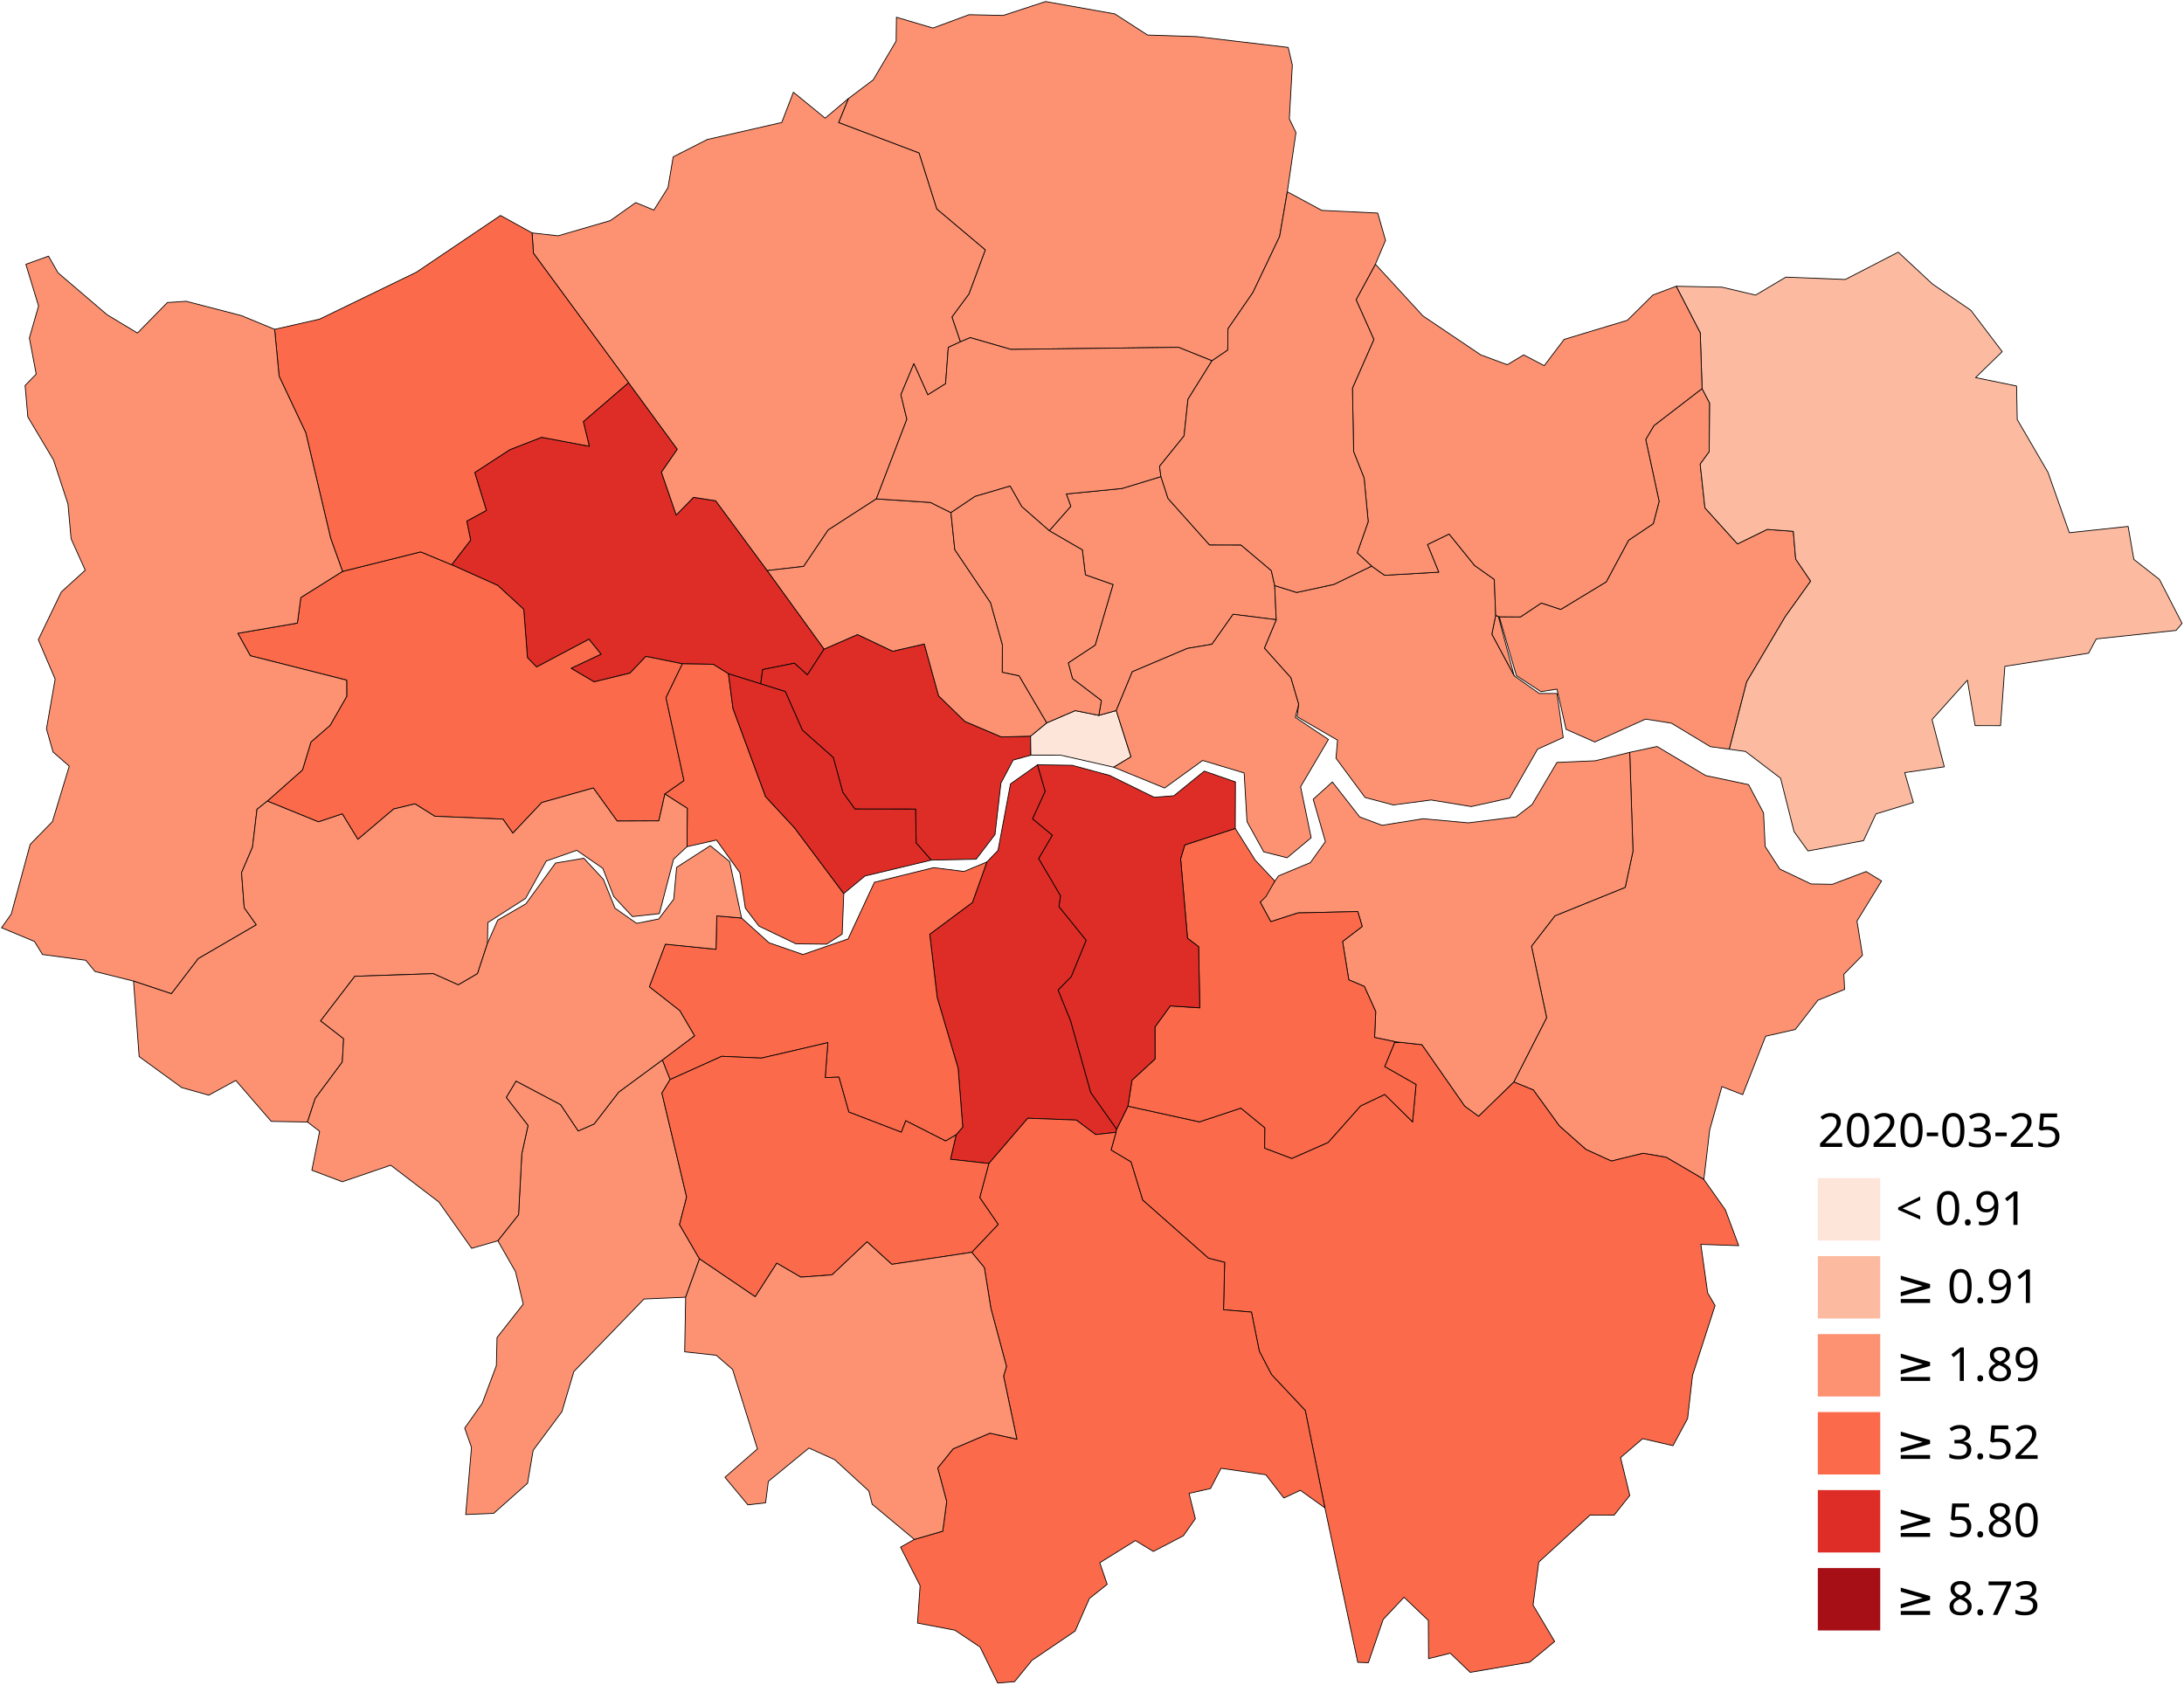
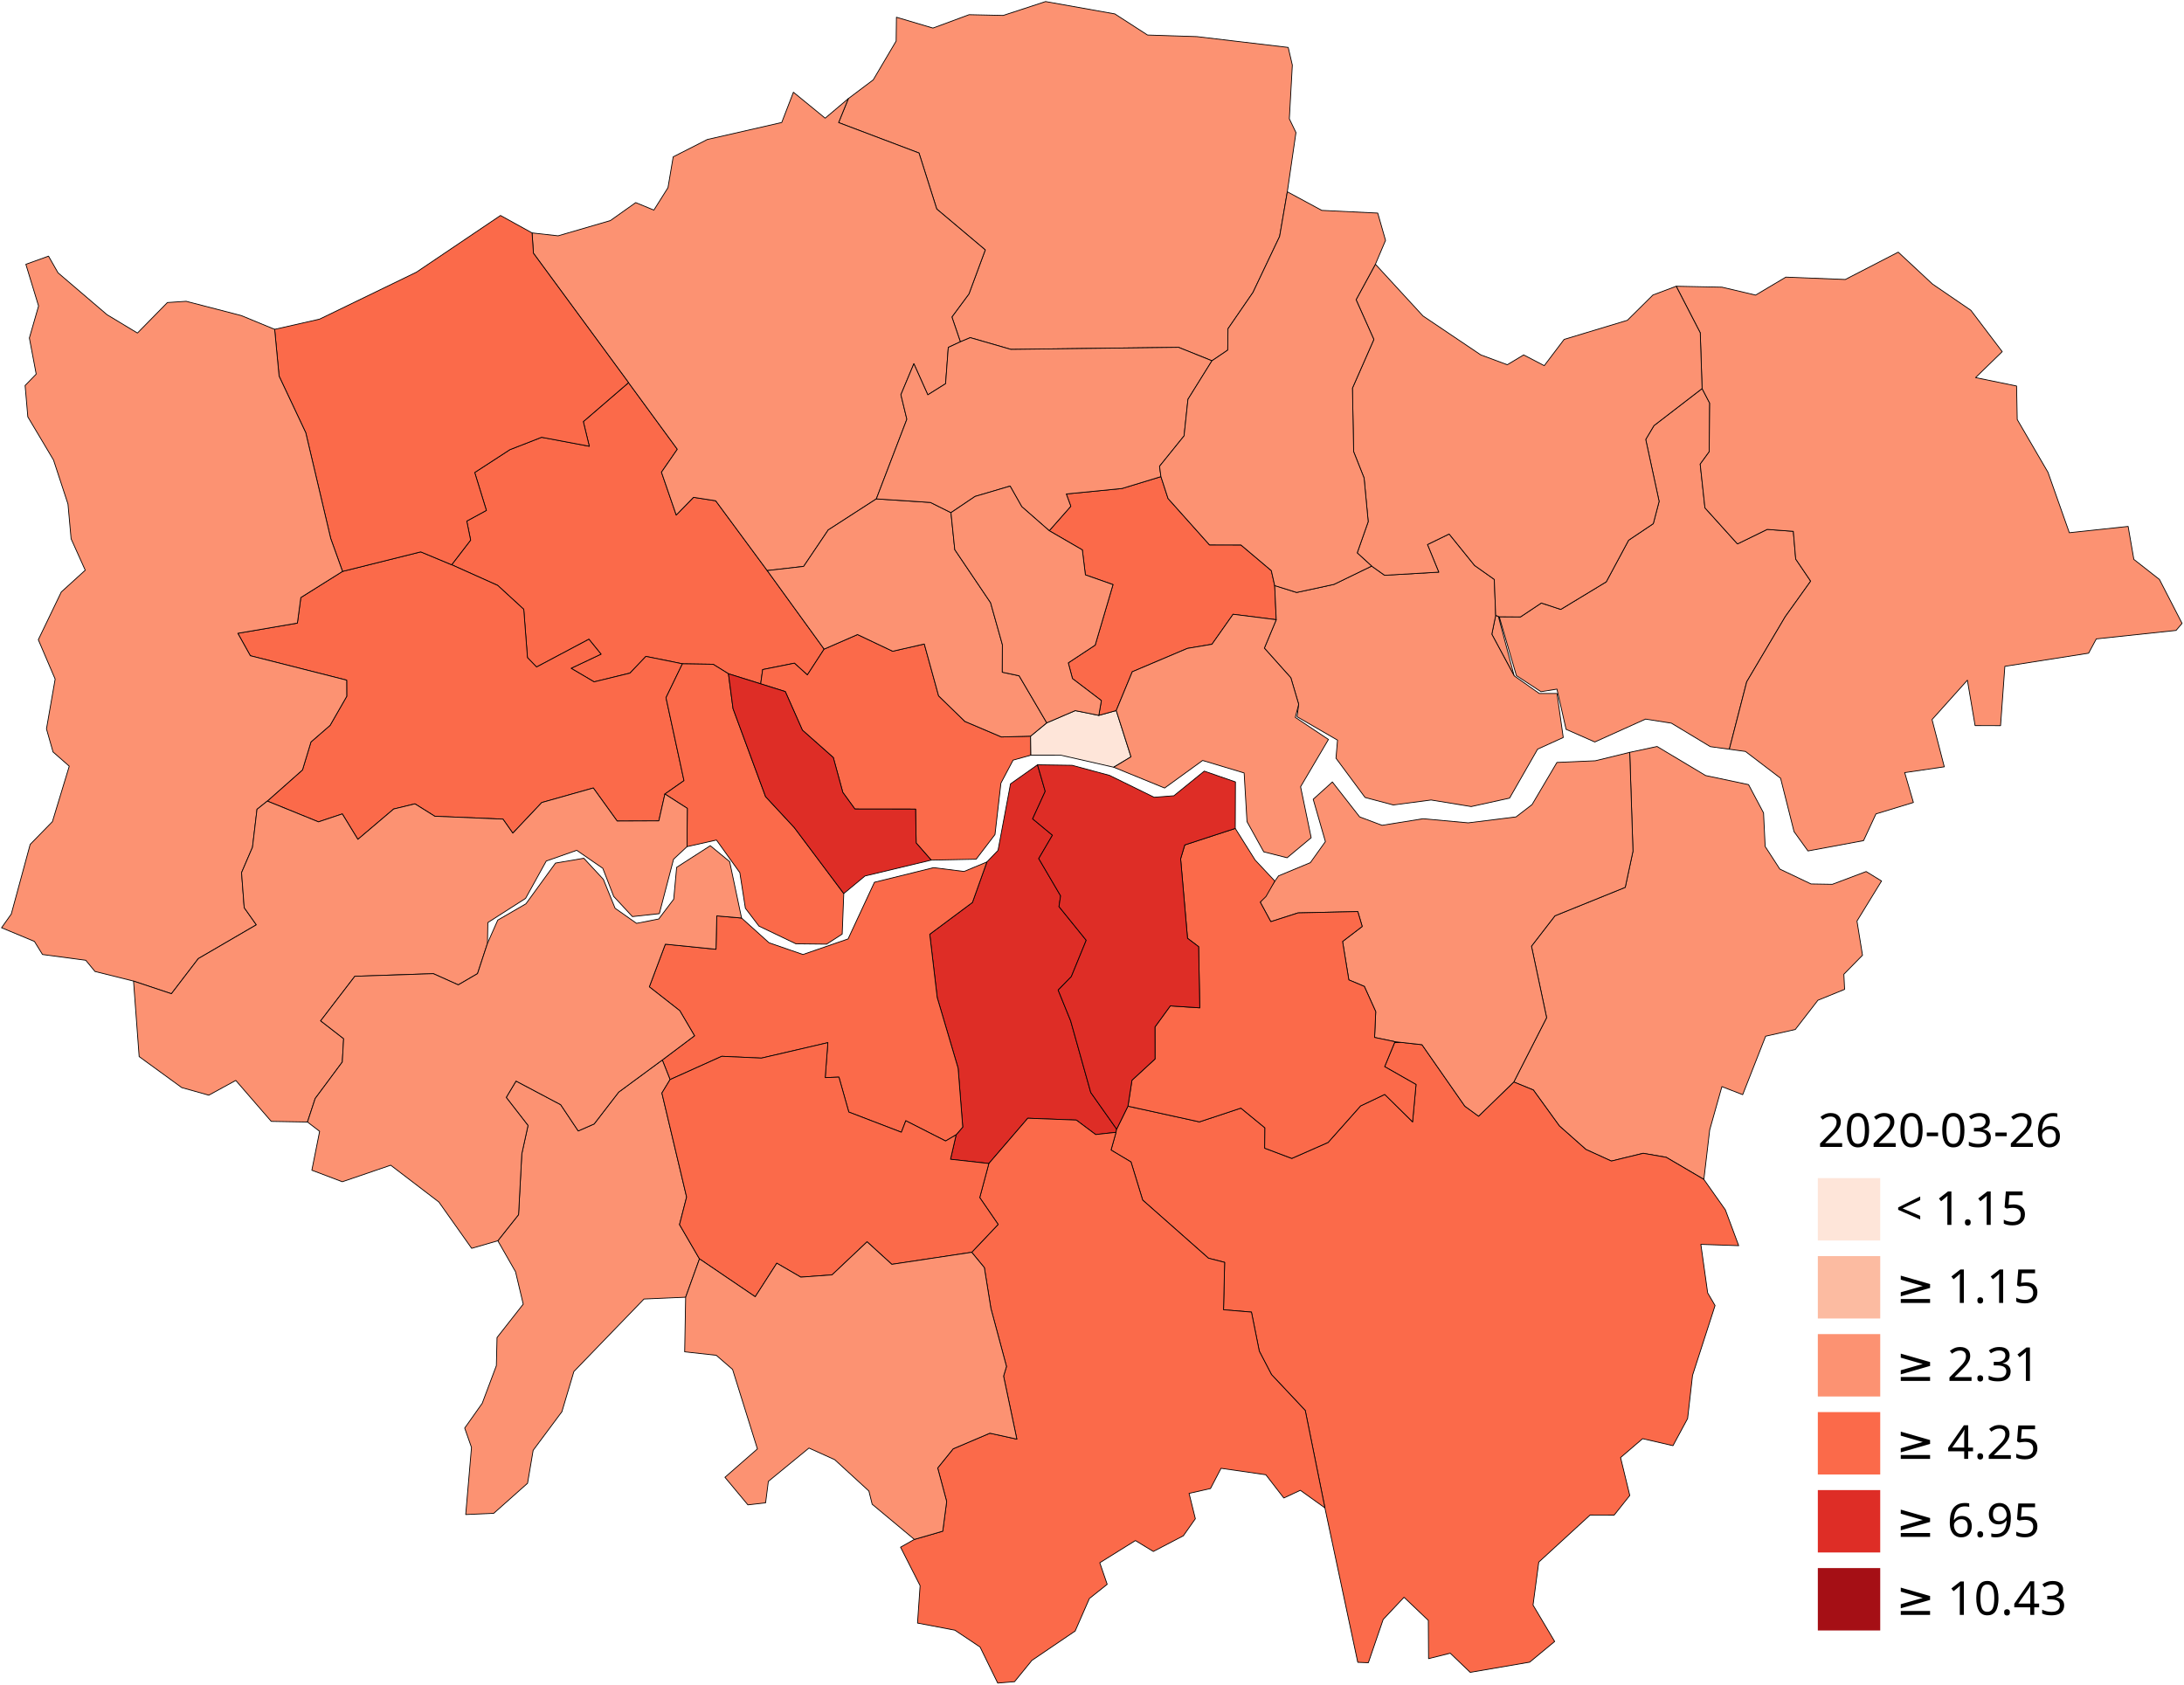
<svg xmlns="http://www.w3.org/2000/svg" version="1.1" baseProfile="tiny" width="1400" height="1080" stroke-linecap="round" stroke-linejoin="round">
  <g id="g1003" transform="translate(1145.275,-14.7215)">
    <g id="g979">
      <path fill="#fcbba1" d="M20 820H60V860H20z" />
      <path fill="#fc9272" d="M20 870H60V910H20z" />
      <path fill="#fb6a4a" d="M20 920H60V960H20z" />
      <path fill="#de2d26" d="M20 970H60V1010H20z" />
      <path fill="#fee5d9" d="M20 770H60V810H20z" />
      <path fill="#a50f15" d="M20 1020H60V1060H20z" />
    </g>
    <g id="g971" font-size="30px" font-family="Verdana" fill="#000">
      <text id="text907" y="1050" x="70" xml:space="preserve">
-         <tspan y="1050" x="70" id="tspan905">≥ 8.73</tspan>
+         <tspan y="1050" x="70" id="tspan905">≥ 10.43</tspan>
      </text>
      <text xml:space="preserve" x="70" y="1000" id="text921">
-         <tspan id="tspan919" x="70" y="1000">≥ 5.80</tspan>
+         <tspan id="tspan919" x="70" y="1000">≥ 6.95</tspan>
      </text>
      <text id="text925" y="950" x="70" xml:space="preserve">
-         <tspan y="950" x="70" id="tspan923">≥ 3.52</tspan>
+         <tspan y="950" x="70" id="tspan923">≥ 4.25</tspan>
      </text>
      <text xml:space="preserve" x="70" y="900" id="text929">
-         <tspan id="tspan927" x="70" y="900">≥ 1.89</tspan>
+         <tspan id="tspan927" x="70" y="900">≥ 2.31</tspan>
      </text>
      <text id="text933" y="850" x="70" xml:space="preserve">
-         <tspan y="850" x="70" id="tspan931">≥ 0.91</tspan>
+         <tspan y="850" x="70" id="tspan931">≥ 1.15</tspan>
      </text>
      <text xml:space="preserve" x="70" y="800" id="text937">
-         <tspan id="tspan935" x="70" y="800">&lt; 0.91</tspan>
+         <tspan id="tspan935" x="70" y="800">&lt; 1.15</tspan>
      </text>
      <text id="text941" y="750" x="20" xml:space="preserve">
-         <tspan y="750" x="20" id="tspan939">2020-03-25</tspan>
+         <tspan y="750" x="20" id="tspan939">2020-03-26</tspan>
      </text>
    </g>
  </g>
  <g id="layer" stroke="#000" stroke-width=".5">
-     <path d="M 491.81 365.79 528.29 416.136 517.533 432.682 509.221 425.157 488.88 429.254 487.62 438.405 466.952 431.947 457.142 425.863 437.446 425.555 414.047 420.808 403.812 431.519 380.834 437.13 366.072 428.443 385.276 419.377 377.509 409.805 343.963 427.603 338.123 421.616 335.737 390.626 319.032 375.298 289.531 362.062 301.685 346.267 299.207 334.068 311.785 327.224 304.3 302.916 326.829 288.28 347.182 280.336 377.752 286.089 373.92 270.289 402.913 245.319 434.18 288.01 424.021 302.73 433.48 330.185 444.566 318.829 458.771 321.028 491.81 365.79 Z" style="fill:#de2d26" />
+     <path d="M 491.81 365.79 528.29 416.136 517.533 432.682 509.221 425.157 488.88 429.254 487.62 438.405 466.952 431.947 457.142 425.863 437.446 425.555 414.047 420.808 403.812 431.519 380.834 437.13 366.072 428.443 385.276 419.377 377.509 409.805 343.963 427.603 338.123 421.616 335.737 390.626 319.032 375.298 289.531 362.062 301.685 346.267 299.207 334.068 311.785 327.224 304.3 302.916 326.829 288.28 347.182 280.336 377.752 286.089 373.92 270.289 402.913 245.319 434.18 288.01 424.021 302.73 433.48 330.185 444.566 318.829 458.771 321.028 491.81 365.79 Z" style="fill:#fb6a4a" />
    <path d="M 825.776 30.396 828.418 41.733 826.499 76.164 830.74 84.978 825.209 122.946 820.27 151.573 803.189 187.472 787.175 210.76 787.002 224.445 776.888 231.286 755.462 222.673 648.056 224.001 621.938 216.465 615.61 219.123 610.189 203.204 621.117 188.444 631.581 160.214 600.476 134.01 589.099 98.097 537.565 78.591 543.829 63.184 559.756 51.196 574.447 26.315 574.636 11.05 598.036 17.991 621.218 9.419 643.082 9.9 670.261 1 714.639 8.915 735.604 22.462 767.295 23.477 825.776 30.396 Z" style="fill:#fc9272" />
    <path d="M 715.804 723.889 715.403 725.912 702.352 727.352 689.937 718.072 658.842 716.886 633.878 745.917 609.306 743.192 612.913 727.499 617.144 722.566 614.169 684.807 600.779 639.551 595.994 598.929 623.345 578.55 632.624 552.592 639.758 545.156 647.763 502.525 665.068 490.301 670.011 507.321 661.949 524.947 674.636 535.457 665.86 550.426 679.868 574.306 678.838 581.212 696.301 602.807 686.761 626.076 678.308 634.734 686.311 654.423 699.214 700.409 715.804 723.889 Z" style="fill:#de2d26" />
    <path d="M 612.913 727.499 606.161 731.478 580.641 718.505 577.797 725.865 544.095 712.921 537.764 690.522 528.981 690.844 530.676 668.433 488.101 678.342 462.686 677.181 429.531 692.109 424.55 679.552 445.197 664.023 435.758 647.946 416.229 632.652 426.499 605.304 458.976 608.564 459.456 587.167 475.362 588.536 492.964 604.388 514.72 611.921 543.643 601.936 560.533 565.616 598.498 556.235 617.973 558.695 632.624 552.592 623.345 578.55 595.994 598.929 600.779 639.551 614.169 684.807 617.144 722.566 612.913 727.499 Z" style="fill:#fb6a4a" />
-     <path d="M 660.636 471.935 660.814 484.134 649.421 487.312 641.61 502.075 637.819 535.003 625.745 550.826 596.93 551.411 587.288 540.425 586.92 518.72 548.025 518.676 540.258 507.989 534.17 485.667 514.353 468.104 503.395 443.366 487.62 438.405 488.88 429.254 509.221 425.157 517.533 432.682 528.29 416.136 549.685 406.805 572.235 417.496 592.496 412.862 601.669 446.097 618.507 462.491 641.934 472.451 660.636 471.935 Z" style="fill:#de2d26" />
+     <path d="M 660.636 471.935 660.814 484.134 649.421 487.312 641.61 502.075 637.819 535.003 625.745 550.826 596.93 551.411 587.288 540.425 586.92 518.72 548.025 518.676 540.258 507.989 534.17 485.667 514.353 468.104 503.395 443.366 487.62 438.405 488.88 429.254 509.221 425.157 517.533 432.682 528.29 416.136 549.685 406.805 572.235 417.496 592.496 412.862 601.669 446.097 618.507 462.491 641.934 472.451 660.636 471.935 Z" style="fill:#fb6a4a" />
    <path d="M 1181.964 624.581 1182.441 634.279 1165.321 641.262 1150.836 659.995 1131.814 664.311 1117.111 701.783 1103.776 696.616 1095.961 724.373 1092.222 756.112 1068.103 741.943 1053.328 739.365 1032.943 744.342 1016.593 736.891 999.597 721.828 982.918 698.788 970.386 693.652 991.424 652.41 981.71 606.594 996.769 587.11 1041.82 568.87 1046.782 545.669 1044.691 482.324 1062.23 478.571 1093.359 497.193 1120.869 503.015 1130.477 521.131 1131.517 542.662 1140.913 557.158 1160.91 566.688 1174.565 566.922 1196.245 558.741 1206.121 564.807 1190.366 590.479 1193.912 612.396 1181.964 624.581 Z" style="fill:#fc9272" />
    <path d="M 704.36 458.633 715.538 455.502 725.001 485.19 713.915 491.857 680.028 484.148 660.814 484.134 660.636 471.935 671.003 463.407 689.238 455.574 704.36 458.633 Z" style="fill:#fee5d9" />
    <path d="M 1108.549 480.323 1096.357 478.673 1071.421 463.619 1054.852 461.009 1022.315 475.676 1003.903 467.565 998.043 441.786 987.784 443.427 972.044 433.11 961.067 395.406 974.646 395.516 988.034 386.588 1000.482 390.685 1029.649 373.009 1043.975 346.332 1059.801 335.713 1063.539 321.446 1054.951 281.729 1060.222 272.857 1091.081 249.099 1095.97 258.495 1095.633 289.65 1089.867 297.551 1092.919 325.594 1113.761 348.696 1132.846 339.389 1149.568 340.627 1151.093 358.413 1160.684 372.562 1144.404 395.324 1119.691 437.082 1108.549 480.323 Z M 970.619 433.258 956.297 406.608 958.769 394.503 960.493 395.181 970.619 433.258 Z" style="fill:#fc9272" />
    <path d="M 543.829 63.184 537.565 78.591 589.099 98.097 600.476 134.01 631.581 160.214 621.117 188.444 610.189 203.204 615.61 219.123 607.88 222.714 606.149 245.975 594.75 253.125 585.805 233.184 577.499 253.044 581.319 268.771 561.759 319.832 530.915 339.745 515.158 363.108 491.81 365.79 458.771 321.028 444.566 318.829 433.48 330.185 424.021 302.73 434.18 288.01 402.913 245.319 341.945 162.348 341.069 149.312 357.764 151.183 391.244 141.42 407.511 129.886 419.152 134.68 428.193 120.311 431.539 100.547 453.375 89.436 501.117 78.523 508.592 59.116 528.948 75.758 543.829 63.184 Z" style="fill:#fc9272" />
    <path d="M 970.386 693.652 982.918 698.788 999.597 721.828 1016.593 736.891 1032.943 744.342 1053.328 739.365 1068.103 741.943 1092.222 756.112 1106.006 775.627 1114.558 798.587 1090.296 797.761 1094.656 828.848 1099.4 836.961 1084.957 881.725 1081.807 909.411 1072.425 926.814 1052.965 922.322 1038.828 934.431 1044.733 958.738 1034.733 971.305 1019.309 971.265 986.38 1001.46 982.713 1028.997 996.579 1052.333 980.577 1065.59 942.441 1072.133 929.649 1059.858 915.742 1063.338 915.589 1038.83 900.023 1023.993 886.652 1038.214 877.145 1065.957 870.365 1065.687 849.298 966.685 836.711 904.256 815.059 881.231 807.24 866.223 802.214 841.162 784.322 839.677 785.03 809.276 774.678 806.646 732.478 769.362 724.999 744.919 712.21 737.287 715.403 725.912 715.804 723.889 723.047 709.158 768.855 719.221 795.443 710.409 810.842 723.045 810.688 736.086 828.077 742.643 851.338 732.407 872.14 709.015 887.653 701.626 905.506 719.227 907.721 695.275 887.596 683.819 894.196 667.829 911.519 669.742 938.985 709.152 947.794 715.59 970.386 693.652 Z" style="fill:#fb6a4a" />
    <path d="M 609.592 328.655 612.041 352.384 634.986 386.396 642.554 413.284 642.495 430.959 653.27 433.229 671.003 463.407 660.636 471.935 641.934 472.451 618.507 462.491 601.669 446.097 592.496 412.862 572.235 417.496 549.685 406.805 528.29 416.136 491.81 365.79 515.158 363.108 530.915 339.745 561.759 319.832 596.445 322.114 609.592 328.655 Z" style="fill:#fc9272" />
    <path d="M 715.403 725.912 712.21 737.287 724.999 744.919 732.478 769.362 774.678 806.646 785.03 809.276 784.322 839.677 802.214 841.162 807.24 866.223 815.059 881.231 836.711 904.256 849.298 966.685 833.552 955.418 822.958 960.353 811.438 945.452 782.718 941.312 775.966 954.292 762.223 957.397 766.253 973.65 758.543 984.594 739.314 994.628 727.832 987.64 704.99 1001.864 709.745 1015.7 698.324 1024.787 689.211 1045.629 661.494 1064.445 650.355 1078.11 639.557 1079 628.263 1055.909 612.116 1045.101 588.153 1040.536 589.815 1016.568 577.283 991.894 586.125 986.903 604.324 981.626 606.839 962.617 601.074 941.104 611 928.817 634.544 918.808 651.822 922.611 643.317 882.217 645.181 876.032 635.189 838.805 630.991 812.661 622.896 802.834 639.843 784.96 628.033 767.76 633.878 745.917 658.842 716.886 689.937 718.072 702.352 727.352 715.403 725.912 Z" style="fill:#fb6a4a" />
    <path d="M 289.531 362.062 319.032 375.298 335.737 390.626 338.123 421.616 343.963 427.603 377.509 409.805 385.276 419.377 366.072 428.443 380.834 437.13 403.812 431.519 414.047 420.808 437.446 425.555 426.925 447.283 438.452 500.45 426.222 509.034 422.327 526.249 395.612 526.362 380.327 505.171 347.297 514.493 328.729 534.129 322.419 525.143 278.708 523.294 265.993 515.34 252.341 518.65 229.401 538.116 219.426 521.791 204.163 526.892 171.356 513.568 193.904 493.596 199.338 475.656 211.598 465.017 222.264 446.424 222.229 436.051 160.463 420.383 152.443 406.002 190.633 399.456 192.834 383.072 219.571 366.314 269.698 353.798 289.531 362.062 Z" style="fill:#fb6a4a" />
    <path d="M 970.386 693.652 947.794 715.59 938.985 709.152 911.519 669.742 894.196 667.829 881.146 665.091 881.884 648.547 874.571 632.38 864.634 628.188 860.626 603.566 873.214 593.946 870.382 584.4 832.061 585.259 814.616 590.874 807.83 578.35 819.572 561.513 839.979 553.028 849.609 539.531 841.799 512.4 854.082 501.307 871.568 523.7 885.949 529.107 912.242 524.878 941.171 527.522 971.823 523.709 982.09 515.805 998.031 488.798 1022.642 487.725 1044.691 482.324 1046.782 545.669 1041.82 568.87 996.769 587.11 981.71 606.594 991.424 652.41 970.386 693.652 Z" style="fill:#fc9272" />
-     <path d="M 817.114 375.419 818.101 397.297 790.445 393.805 776.901 413.022 761.128 415.696 725.822 430.657 715.538 455.502 704.36 458.633 706.008 449.136 687.481 435.041 684.783 424.949 702.042 413.568 713.463 374.786 695.77 368.556 693.802 352.539 672.595 340.249 686.407 324.568 683.518 316.67 719.228 313.166 744.185 305.561 748.747 319.583 775.324 349.326 795.47 349.37 814.955 365.826 817.114 375.419 Z" style="fill:#fc9272" />
+     <path d="M 817.114 375.419 818.101 397.297 790.445 393.805 776.901 413.022 761.128 415.696 725.822 430.657 715.538 455.502 704.36 458.633 706.008 449.136 687.481 435.041 684.783 424.949 702.042 413.568 713.463 374.786 695.77 368.556 693.802 352.539 672.595 340.249 686.407 324.568 683.518 316.67 719.228 313.166 744.185 305.561 748.747 319.583 775.324 349.326 795.47 349.37 814.955 365.826 817.114 375.419 Z" style="fill:#fb6a4a" />
    <path d="M 466.952 431.947 469.89 454.254 490.76 510.712 509.159 530.537 540.883 572.85 539.867 598.842 529.88 605.284 510.212 605.077 486.525 593.729 477.809 582.267 474.264 559.473 459.27 538.531 440.397 542.78 440.576 518.234 426.222 509.034 438.452 500.45 426.925 447.283 437.446 425.555 457.142 425.863 466.952 431.947 Z" style="fill:#fb6a4a" />
    <path d="M 776.888 231.286 761.517 255.977 759.017 279.442 743.299 298.927 744.185 305.561 719.228 313.166 683.518 316.67 686.407 324.568 672.595 340.249 654.946 324.779 647.496 311.626 625.008 318.269 609.592 328.655 596.445 322.114 561.759 319.832 581.319 268.771 577.499 253.044 585.805 233.184 594.75 253.125 606.149 245.975 607.88 222.714 615.61 219.123 621.938 216.465 648.056 224.001 755.462 222.673 776.888 231.286 Z" style="fill:#fc9272" />
    <path d="M 341.069 149.312 341.945 162.348 402.913 245.319 373.92 270.289 377.752 286.089 347.182 280.336 326.829 288.28 304.3 302.916 311.785 327.224 299.207 334.068 301.685 346.267 289.531 362.062 269.698 353.798 219.571 366.314 211.994 345.232 196.003 277.432 178.895 241.135 176.058 211.138 204.865 204.592 266.901 174.513 320.833 138.141 341.069 149.312 Z" style="fill:#fb6a4a" />
-     <path d="M 1364.18 337.481 1367.848 358.616 1384.264 371.487 1398.753 399.635 1394.921 404.155 1343.777 409.591 1338.86 418.747 1285.164 427.184 1282.405 465.213 1266.087 465.17 1261.147 436.057 1238.486 461.312 1246.344 491.594 1220.957 495.313 1226.537 514.47 1202.548 521.779 1194.589 538.919 1158.953 545.542 1150.028 533.14 1141.407 498.94 1118.868 481.745 1108.549 480.323 1119.691 437.082 1144.404 395.324 1160.684 372.562 1151.093 358.413 1149.568 340.627 1132.846 339.389 1113.761 348.696 1092.919 325.594 1089.867 297.551 1095.633 289.65 1095.97 258.495 1091.081 249.099 1089.903 213.381 1074.476 183.509 1103.849 184.109 1125.37 189.183 1144.774 177.666 1182.886 179.169 1216.809 161.649 1238.785 182.105 1263.379 198.928 1283.478 225.442 1266.385 242.072 1292.678 247.471 1293.096 268.958 1312.808 302.789 1326.493 341.528 1364.18 337.481 Z" style="fill:#fcbba1" />
+     <path d="M 1364.18 337.481 1367.848 358.616 1384.264 371.487 1398.753 399.635 1394.921 404.155 1343.777 409.591 1338.86 418.747 1285.164 427.184 1282.405 465.213 1266.087 465.17 1261.147 436.057 1238.486 461.312 1246.344 491.594 1220.957 495.313 1226.537 514.47 1202.548 521.779 1194.589 538.919 1158.953 545.542 1150.028 533.14 1141.407 498.94 1118.868 481.745 1108.549 480.323 1119.691 437.082 1144.404 395.324 1160.684 372.562 1151.093 358.413 1149.568 340.627 1132.846 339.389 1113.761 348.696 1092.919 325.594 1089.867 297.551 1095.633 289.65 1095.97 258.495 1091.081 249.099 1089.903 213.381 1074.476 183.509 1103.849 184.109 1125.37 189.183 1144.774 177.666 1182.886 179.169 1216.809 161.649 1238.785 182.105 1263.379 198.928 1283.478 225.442 1266.385 242.072 1292.678 247.471 1293.096 268.958 1312.808 302.789 1326.493 341.528 1364.18 337.481 Z" style="fill:#fc9272" />
    <path d="M 176.058 211.138 178.895 241.135 196.003 277.432 211.994 345.232 219.571 366.314 192.834 383.072 190.633 399.456 152.443 406.002 160.463 420.383 222.229 436.051 222.264 446.424 211.598 465.017 199.338 475.656 193.904 493.596 171.356 513.568 164.751 518.84 161.857 543.143 154.849 559.447 156.543 581.904 164.314 592.889 127.125 614.544 109.885 637.073 85.6 628.966 60.88 622.801 54.981 615.614 27.244 611.927 22.068 603.541 1 594.765 7.229 585.98 19.346 541.332 33.603 526.732 44.394 491.194 33.998 482.07 29.784 467.293 35.35 435.355 24.553 410.119 39.284 379.51 54.639 365.554 45.586 345.435 43.567 323.114 34.305 294.916 17.838 267.261 16.093 247.132 23.2 239.823 18.827 216.674 24.721 196.164 16.571 169.444 31.105 164.21 37.199 174.897 68.602 201.738 88.11 213.509 107.302 193.949 119.341 193.156 154.683 202.31 176.058 211.138 Z" style="fill:#fc9272" />
    <path d="M 426.222 509.034 440.576 518.234 440.397 542.78 431.772 550.837 422.656 585.729 405.389 587.62 393.411 574.697 386.417 556.672 369.701 545.126 350.165 551.996 336.919 575.944 312.731 591.436 312.473 604.794 306.117 624.182 293.756 631.385 277.768 624.206 227.456 625.891 205.549 654.449 220.277 665.884 219.424 680.845 202.042 704.241 197.102 719.315 173.873 718.906 151.146 692.652 133.822 702.116 116.51 697.255 89.198 677.373 85.6 628.966 109.885 637.073 127.125 614.544 164.314 592.889 156.543 581.904 154.849 559.447 161.857 543.143 164.751 518.84 171.356 513.568 204.163 526.892 219.426 521.791 229.401 538.116 252.341 518.65 265.993 515.34 278.708 523.294 322.419 525.143 328.729 534.129 347.297 514.493 380.327 505.171 395.612 526.362 422.327 526.249 426.222 509.034 Z" style="fill:#fc9272" />
    <path d="M 672.595 340.249 693.802 352.539 695.77 368.556 713.463 374.786 702.042 413.568 684.783 424.949 687.481 435.041 706.008 449.136 704.36 458.633 689.238 455.574 671.003 463.407 653.27 433.229 642.495 430.959 642.554 413.284 634.986 386.396 612.041 352.384 609.592 328.655 625.008 318.269 647.496 311.626 654.946 324.779 672.595 340.249 Z" style="fill:#fc9272" />
    <path d="M 487.62 438.405 503.395 443.366 514.353 468.104 534.17 485.667 540.258 507.989 548.025 518.676 586.92 518.72 587.288 540.425 596.93 551.411 554.479 561.591 540.883 572.85 509.159 530.537 490.76 510.712 469.89 454.254 466.952 431.947 487.62 438.405 Z" style="fill:#de2d26" />
    <path d="M 429.531 692.109 424.289 700.742 440.132 767.399 435.592 785.059 448.379 807.056 439.518 831.638 412.812 832.79 367.86 879.286 360.191 905.039 341.769 929.78 338.177 950.9 316.485 970.189 298.538 970.966 302.238 927.937 297.885 915.528 309.122 899.632 318.181 875.505 318.605 857.485 335.402 836.069 330.471 815.302 319.12 795.44 332.418 778.696 334.478 739.763 338.479 721.552 324.508 703.551 330.79 693.05 359.401 708.195 370.653 725.041 380.859 720.567 396.595 700.142 424.55 679.552 429.531 692.109 Z" style="fill:#fc9272" />
    <path d="M 804.578 551.373 817.211 564.843 811.615 574.606 811.437 574.841 807.83 578.35 814.616 590.874 832.061 585.259 870.382 584.4 873.214 593.946 860.626 603.566 864.634 628.188 874.571 632.38 881.884 648.547 881.146 665.091 894.196 667.829 887.596 683.819 907.721 695.275 905.506 719.227 887.653 701.626 872.14 709.015 851.338 732.407 828.077 742.643 810.688 736.086 810.842 723.045 795.443 710.409 768.855 719.221 723.047 709.158 725.619 692.526 740.41 678.895 740.365 658.37 750.179 644.874 769.085 646.112 768.364 606.93 761.236 601.532 756.811 550.57 759.465 541.682 791.831 531.101 804.578 551.373 Z" style="fill:#fb6a4a" />
    <path d="M 612.913 727.499 609.306 743.192 633.878 745.917 628.033 767.76 639.843 784.96 622.896 802.834 571.679 810.551 555.811 796.108 533.37 817.304 513.332 818.764 497.943 809.822 484.119 831.333 448.379 807.056 435.592 785.059 440.132 767.399 424.289 700.742 429.531 692.109 462.686 677.181 488.101 678.342 530.676 668.433 528.981 690.844 537.764 690.522 544.095 712.921 577.797 725.865 580.641 718.505 606.161 731.478 612.913 727.499 Z" style="fill:#fb6a4a" />
    <path d="M 958.769 394.503 956.297 406.608 970.619 433.258 986.72 444.584 998.073 444.572 1002.082 472.821 985.652 480.272 967.678 511.663 943.071 517.074 917.375 512.869 893.13 516.055 875.033 511.24 856.399 486.084 857.392 474.493 831.448 459.499 832.49 451.551 827.45 434.493 810.481 415.524 818.101 397.297 817.114 375.419 831.183 379.816 855.061 374.658 879.263 362.918 887.548 368.794 922.275 366.793 915.031 349.105 928.932 342.34 945.231 362.508 957.89 371.464 958.769 394.503 Z" style="fill:#fc9272" />
    <path d="M 881.673 169.389 912.151 202.542 949.187 227.493 966.194 233.822 976.695 227.526 989.909 234.411 1002.651 217.577 1043.198 205.328 1059.569 189.118 1074.476 183.509 1089.903 213.381 1091.081 249.099 1060.222 272.857 1054.951 281.729 1063.539 321.446 1059.801 335.713 1043.975 346.332 1029.649 373.009 1000.482 390.685 988.034 386.588 974.646 395.516 961.067 395.406 960.493 395.181 958.769 394.503 957.89 371.464 945.231 362.508 928.932 342.34 915.031 349.105 922.275 366.793 887.548 368.794 879.263 362.918 870.006 354.468 877.051 334.427 874.413 306.44 867.712 289.562 866.945 248.842 880.675 217.638 869.282 192.151 881.673 169.389 Z" style="fill:#fc9272" />
    <path d="M 475.362 588.536 459.456 587.167 458.976 608.564 426.499 605.304 416.229 632.652 435.758 647.946 445.197 664.023 424.55 679.552 396.595 700.142 380.859 720.567 370.653 725.041 359.401 708.195 330.79 693.05 324.508 703.551 338.479 721.552 334.478 739.763 332.418 778.696 319.12 795.44 302.352 800.298 281.327 770.611 250.458 747.007 219.422 757.609 199.906 750.219 204.89 725.281 197.102 719.315 202.042 704.241 219.424 680.845 220.277 665.884 205.549 654.449 227.456 625.891 277.768 624.206 293.756 631.385 306.117 624.182 312.473 604.794 319.072 589.883 337.132 579.422 356.093 553.316 374.242 550.222 386.771 563.734 394.285 582.272 408.042 591.948 422.255 589.161 431.875 576.446 433.743 556.045 455.309 542.168 467.725 552.387 475.362 588.536 Z" style="fill:#fc9272" />
    <path d="M 791.831 531.101 759.465 541.682 756.811 550.57 761.236 601.532 768.364 606.93 769.085 646.112 750.179 644.874 740.365 658.37 740.41 678.895 725.619 692.526 723.047 709.158 715.804 723.889 699.214 700.409 686.311 654.423 678.308 634.734 686.761 626.076 696.301 602.807 678.838 581.212 679.868 574.306 665.86 550.426 674.636 535.457 661.949 524.947 670.011 507.321 665.068 490.301 687.25 490.621 711.241 497.091 739.851 511.13 752.482 510.151 771.968 494.348 791.948 501.279 791.831 531.101 Z" style="fill:#de2d26" />
    <path d="M 622.896 802.834 630.991 812.661 635.189 838.805 645.181 876.032 643.317 882.217 651.822 922.611 634.544 918.808 611 928.817 601.074 941.104 606.839 962.617 604.324 981.626 586.125 986.903 559.085 964.352 556.972 955.871 535.071 935.793 518.566 928.332 492.533 949.693 490.769 963.457 479.424 964.75 464.711 947.089 485.519 928.883 469.601 877.927 459.132 868.861 438.896 866.643 439.518 831.638 448.379 807.056 484.119 831.333 497.943 809.822 513.332 818.764 533.37 817.304 555.811 796.108 571.679 810.551 622.896 802.834 Z" style="fill:#fc9272" />
    <path d="M 818.101 397.297 810.481 415.524 827.45 434.493 832.49 451.551 830.319 459.904 851.565 474.069 833.712 504.371 840.5 537.056 825.077 549.903 810.101 546.115 799.364 526.754 797.525 495.537 770.921 487.526 746.549 505.197 713.915 491.857 725.001 485.19 715.538 455.502 725.822 430.657 761.128 415.696 776.901 413.022 790.445 393.805 818.101 397.297 Z" style="fill:#fc9272" />
    <path d="M 881.673 169.389 869.282 192.151 880.675 217.638 866.945 248.842 867.712 289.562 874.413 306.44 877.051 334.427 870.006 354.468 879.263 362.918 855.061 374.658 831.183 379.816 817.114 375.419 814.955 365.826 795.47 349.37 775.324 349.326 748.747 319.583 744.185 305.561 743.299 298.927 759.017 279.442 761.517 255.977 776.888 231.286 787.002 224.445 787.175 210.76 803.189 187.472 820.27 151.573 825.209 122.946 847.29 134.872 883.165 136.6 888.167 154.087 881.673 169.389 Z" style="fill:#fc9272" />
  </g>
</svg>
